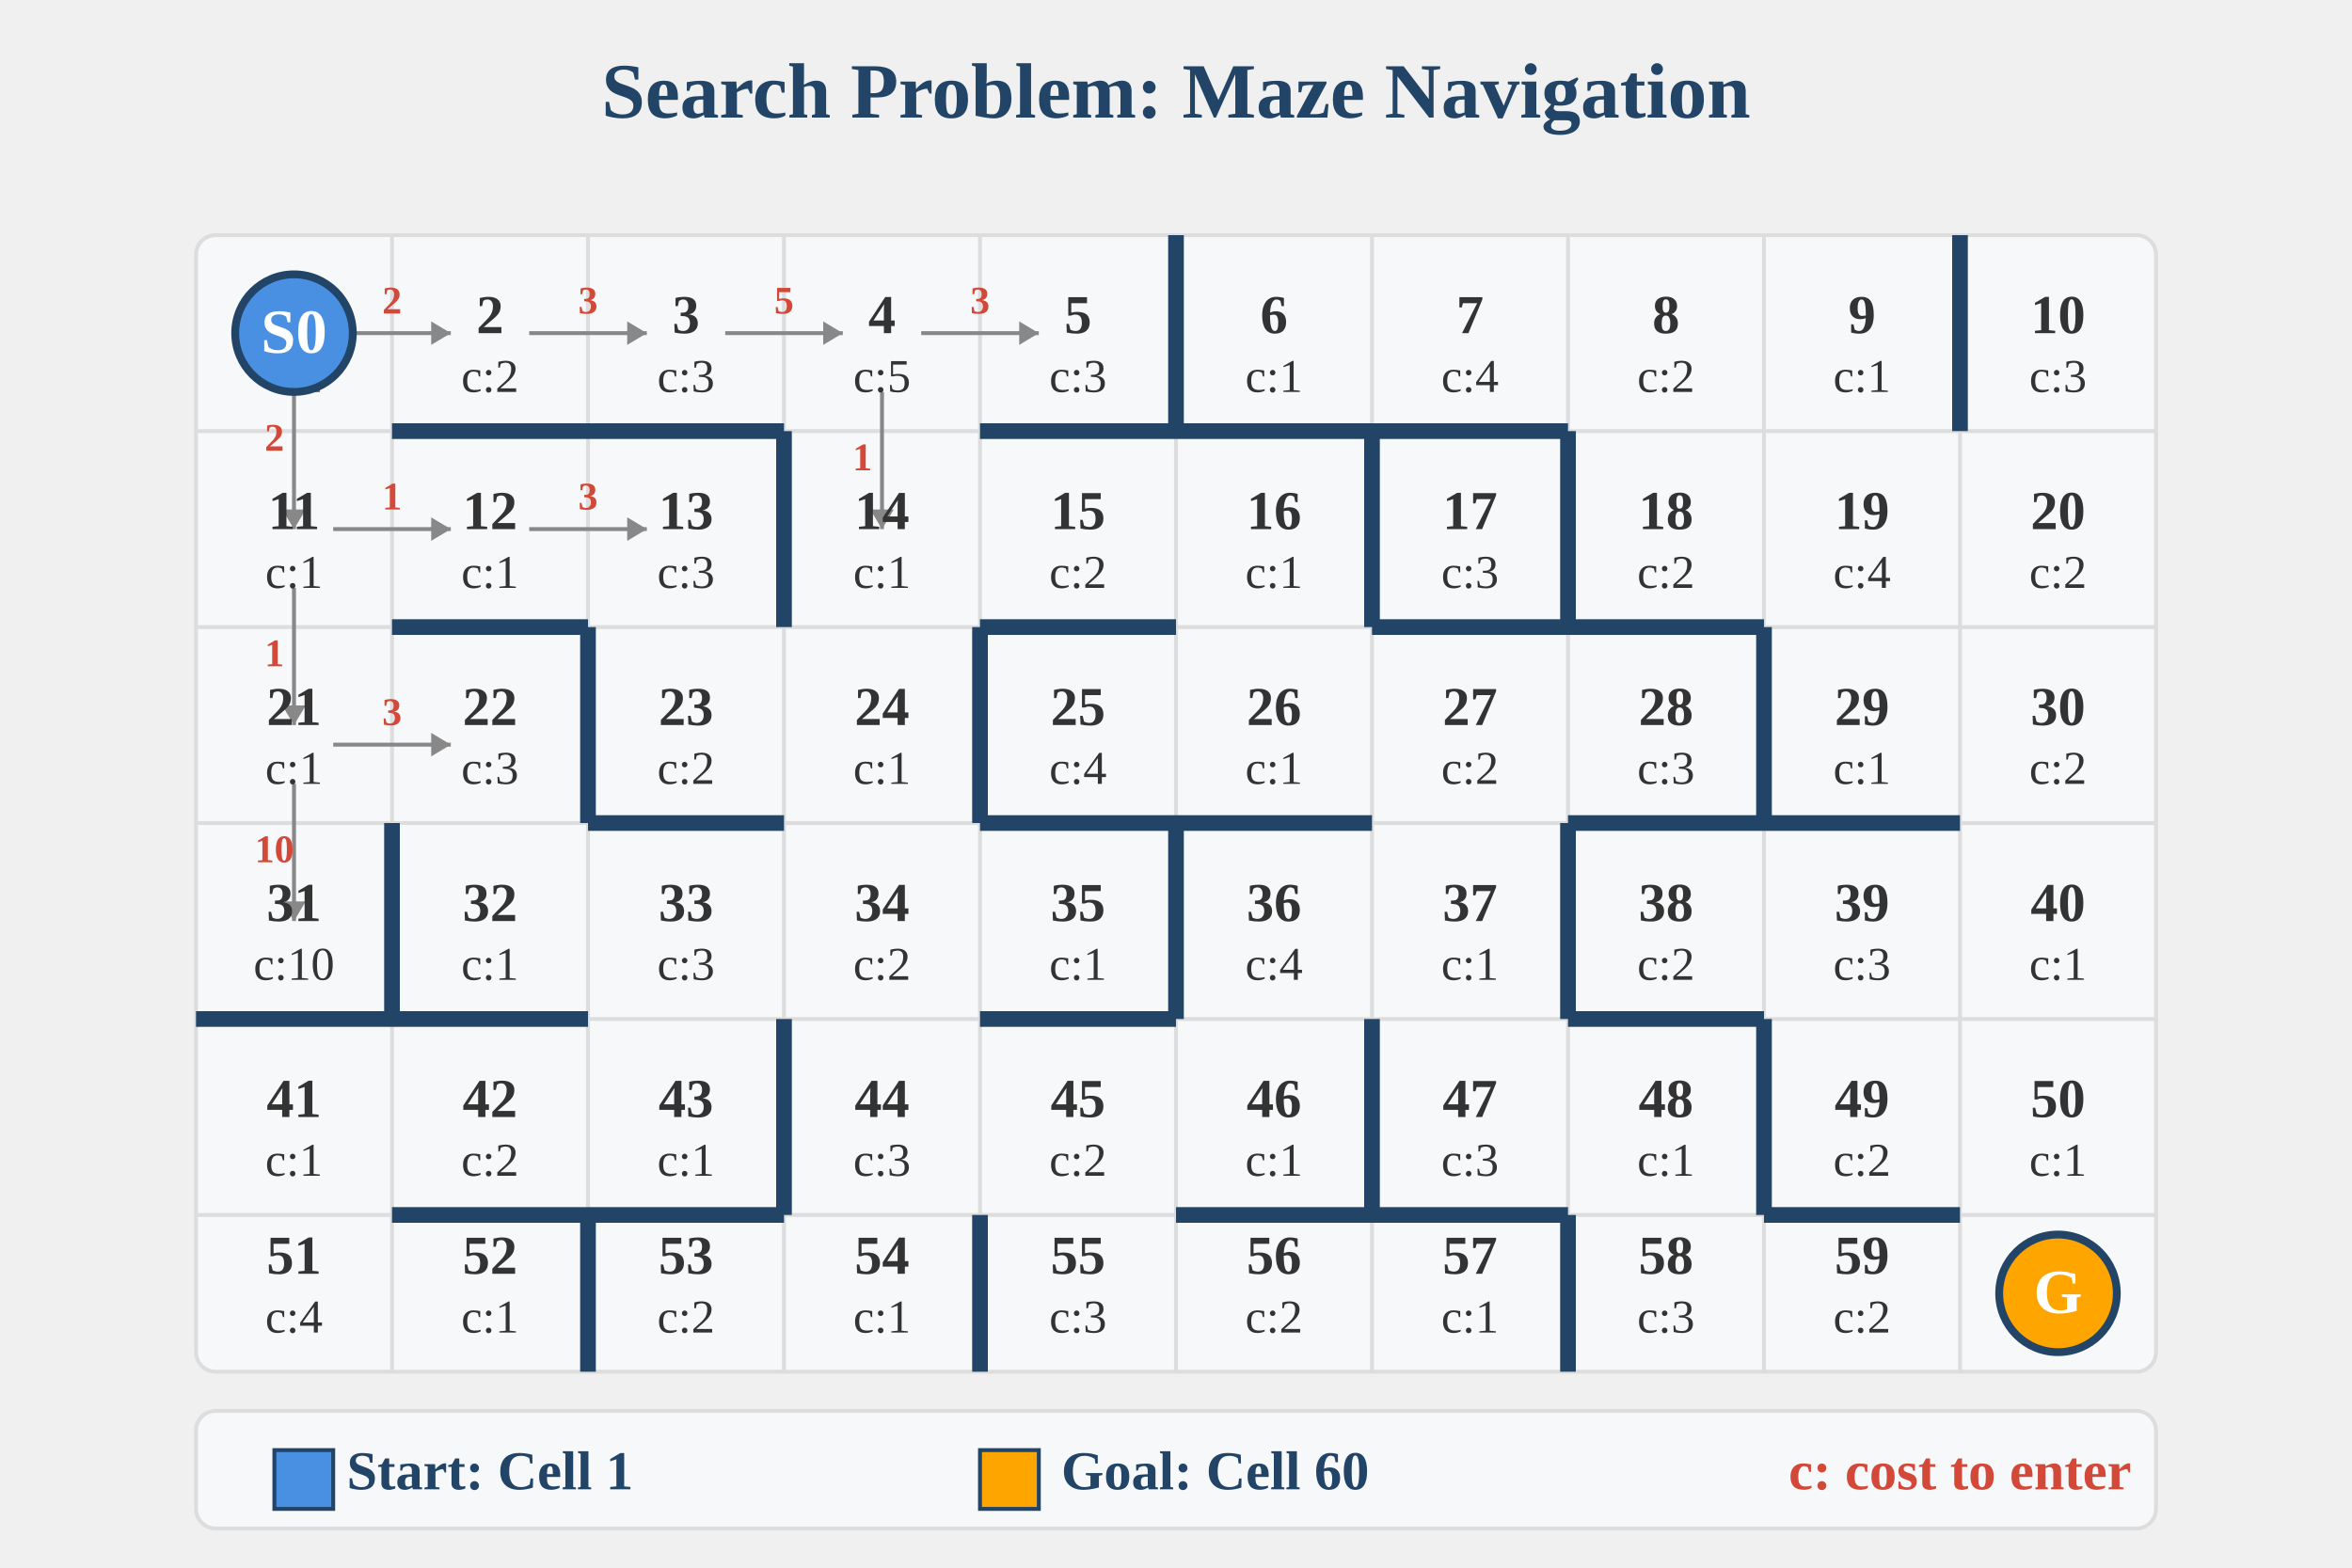
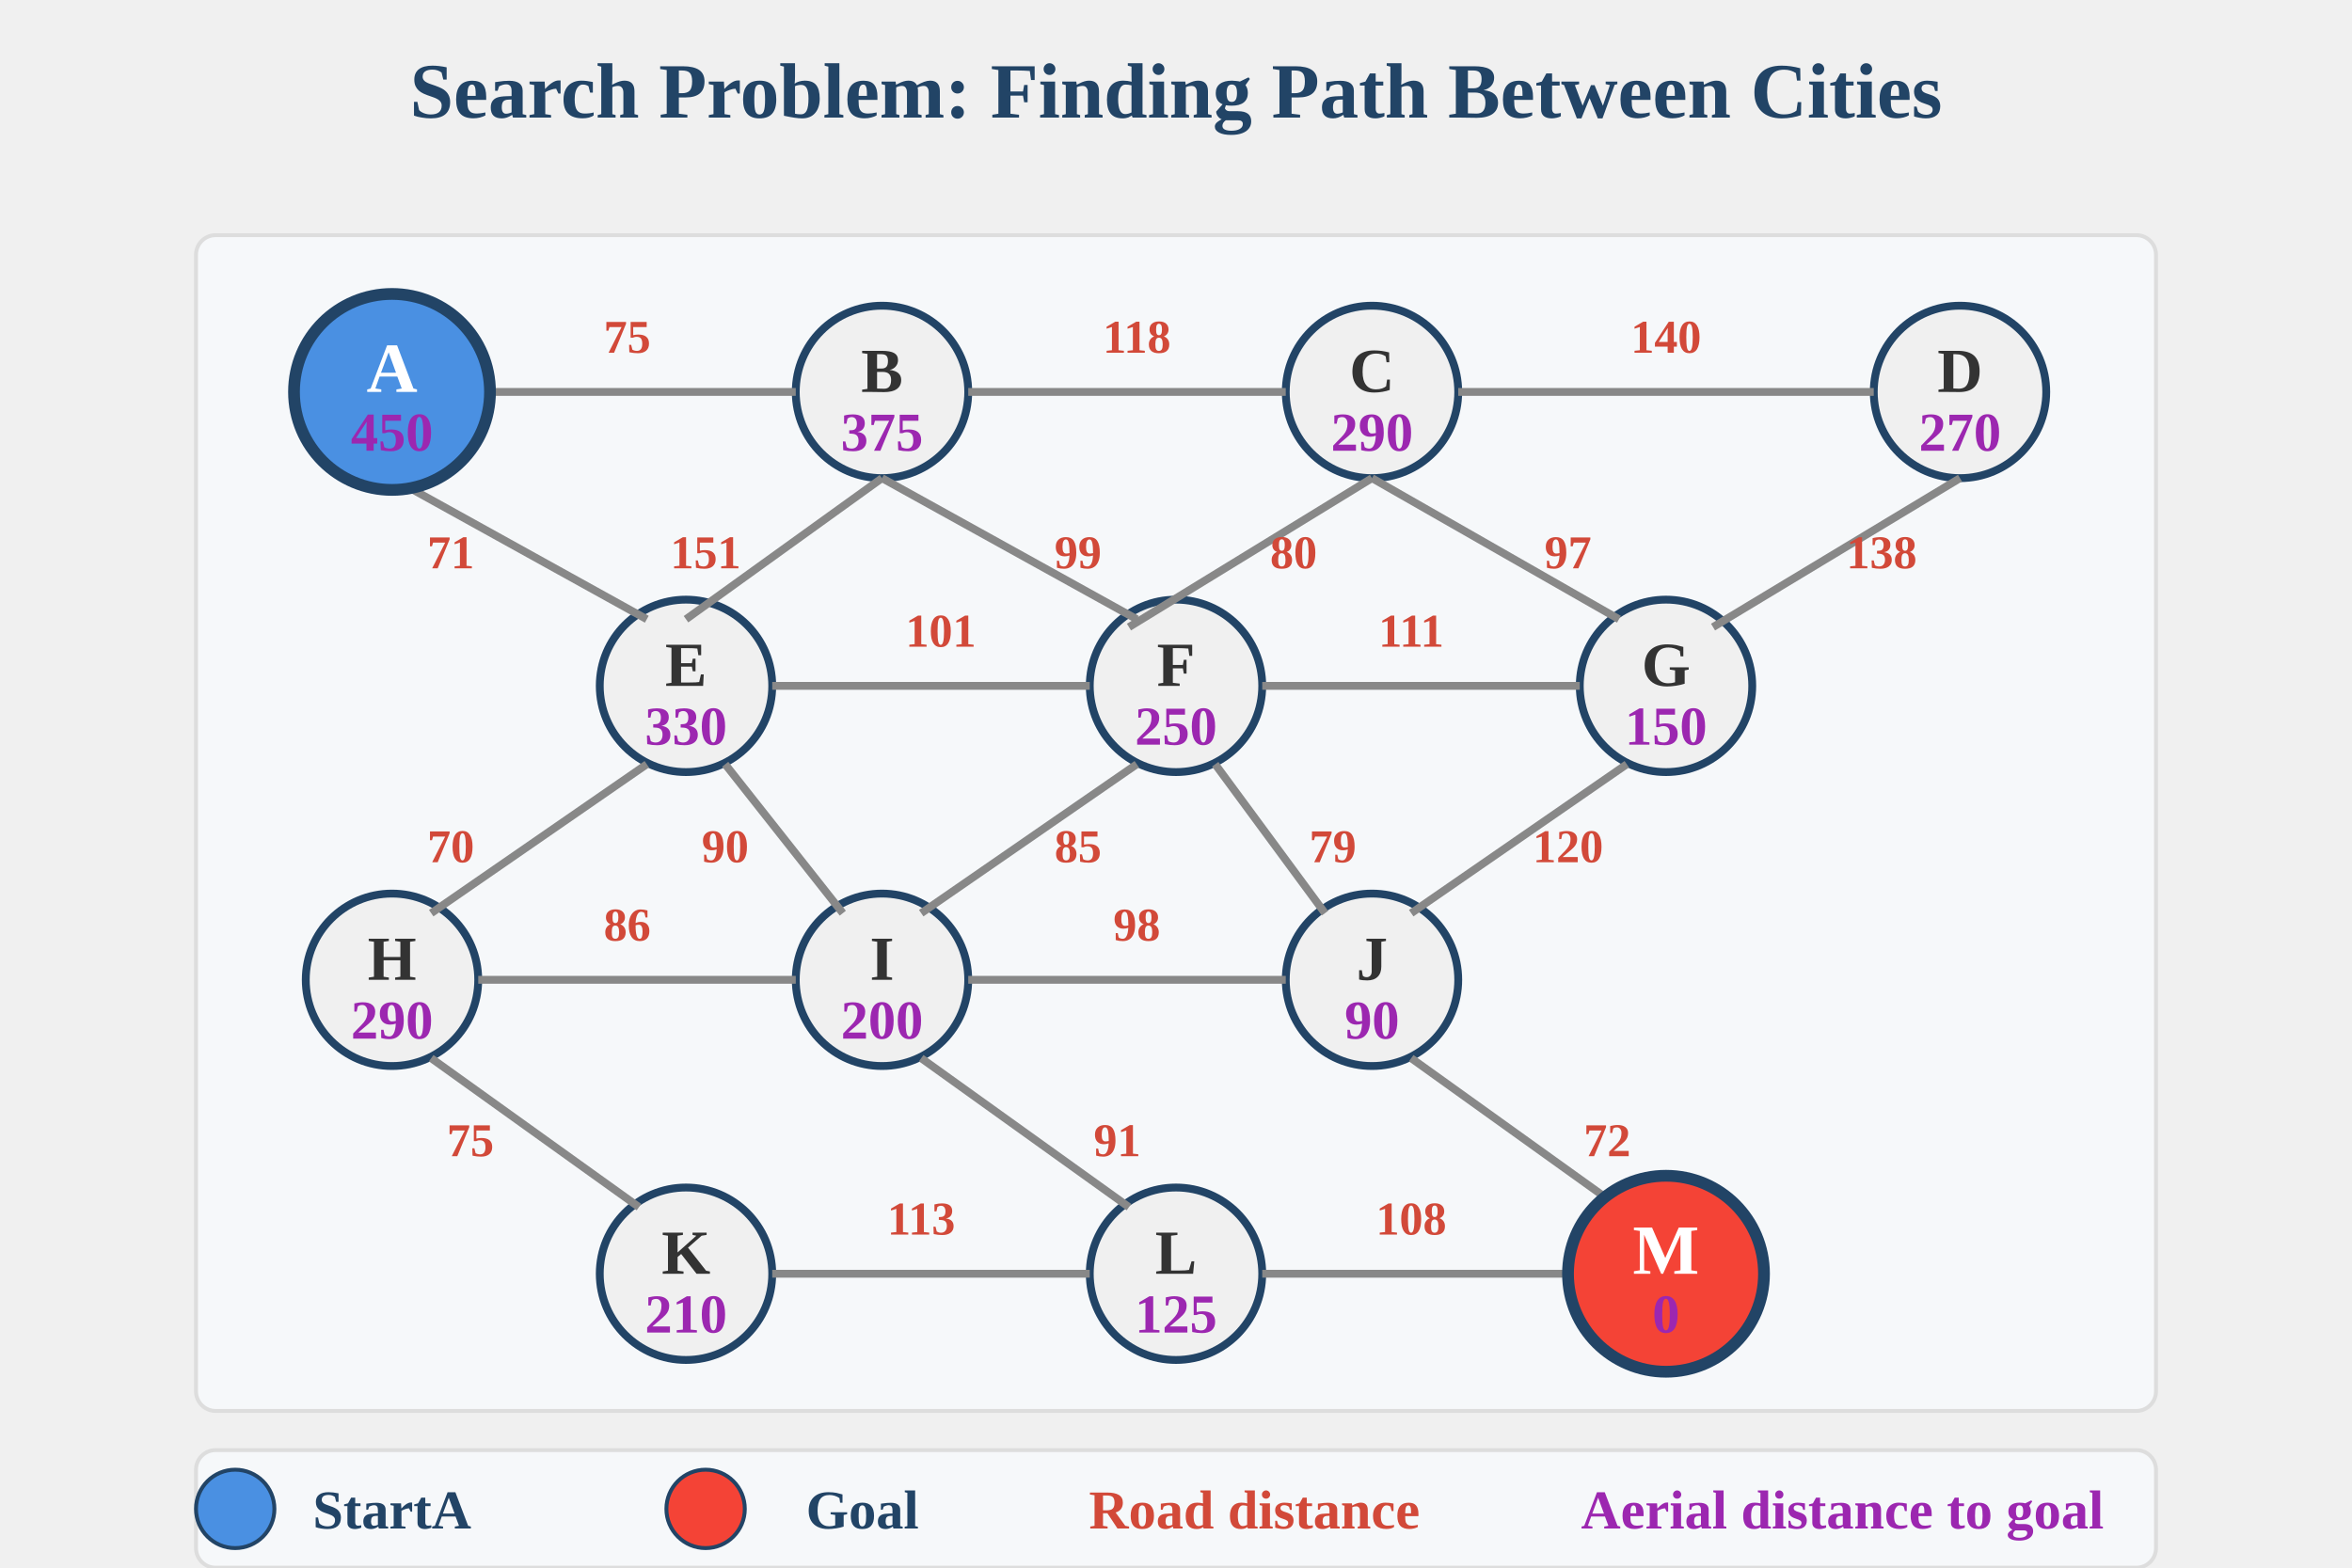
<svg xmlns="http://www.w3.org/2000/svg" width="600" height="400">
  <text x="300" y="30" text-anchor="middle" fill="#224466" font-size="20" font-weight="bold">
-         Search Problem: Maze Navigation
+         Search Problem: Finding Path Between Cities
    </text>
-   <rect x="50" y="60" width="500" height="290" fill="#f6f8fa" stroke="#ddd" stroke-width="1" rx="5" ry="5" />
-   <line x1="100" y1="60" x2="100" y2="350" stroke="#ddd" stroke-width="1" />
-   <line x1="150" y1="60" x2="150" y2="350" stroke="#ddd" stroke-width="1" />
-   <line x1="200" y1="60" x2="200" y2="350" stroke="#ddd" stroke-width="1" />
-   <line x1="250" y1="60" x2="250" y2="350" stroke="#ddd" stroke-width="1" />
-   <line x1="300" y1="60" x2="300" y2="350" stroke="#ddd" stroke-width="1" />
-   <line x1="350" y1="60" x2="350" y2="350" stroke="#ddd" stroke-width="1" />
-   <line x1="400" y1="60" x2="400" y2="350" stroke="#ddd" stroke-width="1" />
-   <line x1="450" y1="60" x2="450" y2="350" stroke="#ddd" stroke-width="1" />
-   <line x1="500" y1="60" x2="500" y2="350" stroke="#ddd" stroke-width="1" />
-   <line x1="50" y1="110" x2="550" y2="110" stroke="#ddd" stroke-width="1" />
-   <line x1="50" y1="160" x2="550" y2="160" stroke="#ddd" stroke-width="1" />
-   <line x1="50" y1="210" x2="550" y2="210" stroke="#ddd" stroke-width="1" />
-   <line x1="50" y1="260" x2="550" y2="260" stroke="#ddd" stroke-width="1" />
-   <line x1="50" y1="310" x2="550" y2="310" stroke="#ddd" stroke-width="1" />
-   <line x1="85" y1="85" x2="115" y2="85" stroke="#888" stroke-width="1" />
-   <polygon points="115,85 110,82 110,88" fill="#888" />
-   <text x="100" y="80" text-anchor="middle" fill="#d24939" font-size="10" font-weight="bold">2</text>
-   <line x1="135" y1="85" x2="165" y2="85" stroke="#888" stroke-width="1" />
-   <polygon points="165,85 160,82 160,88" fill="#888" />
-   <text x="150" y="80" text-anchor="middle" fill="#d24939" font-size="10" font-weight="bold">3</text>
-   <line x1="185" y1="85" x2="215" y2="85" stroke="#888" stroke-width="1" />
-   <polygon points="215,85 210,82 210,88" fill="#888" />
-   <text x="200" y="80" text-anchor="middle" fill="#d24939" font-size="10" font-weight="bold">5</text>
-   <line x1="235" y1="85" x2="265" y2="85" stroke="#888" stroke-width="1" />
-   <polygon points="265,85 260,82 260,88" fill="#888" />
-   <text x="250" y="80" text-anchor="middle" fill="#d24939" font-size="10" font-weight="bold">3</text>
-   <line x1="85" y1="135" x2="115" y2="135" stroke="#888" stroke-width="1" />
-   <polygon points="115,135 110,132 110,138" fill="#888" />
-   <text x="100" y="130" text-anchor="middle" fill="#d24939" font-size="10" font-weight="bold">1</text>
-   <line x1="135" y1="135" x2="165" y2="135" stroke="#888" stroke-width="1" />
-   <polygon points="165,135 160,132 160,138" fill="#888" />
-   <text x="150" y="130" text-anchor="middle" fill="#d24939" font-size="10" font-weight="bold">3</text>
-   <line x1="85" y1="190" x2="115" y2="190" stroke="#888" stroke-width="1" />
-   <polygon points="115,190 110,187 110,193" fill="#888" />
-   <text x="100" y="185" text-anchor="middle" fill="#d24939" font-size="10" font-weight="bold">3</text>
-   <line x1="75" y1="95" x2="75" y2="135" stroke="#888" stroke-width="1" />
-   <polygon points="75,135 72,130 78,130" fill="#888" />
-   <text x="70" y="115" text-anchor="middle" fill="#d24939" font-size="10" font-weight="bold">2</text>
-   <line x1="75" y1="150" x2="75" y2="185" stroke="#888" stroke-width="1" />
-   <polygon points="75,185 72,180 78,180" fill="#888" />
-   <text x="70" y="170" text-anchor="middle" fill="#d24939" font-size="10" font-weight="bold">1</text>
-   <line x1="75" y1="200" x2="75" y2="235" stroke="#888" stroke-width="1" />
-   <polygon points="75,235 72,230 78,230" fill="#888" />
-   <text x="70" y="220" text-anchor="middle" fill="#d24939" font-size="10" font-weight="bold">10</text>
-   <line x1="225" y1="100" x2="225" y2="135" stroke="#888" stroke-width="1" />
-   <polygon points="225,135 222,130 228,130" fill="#888" />
-   <text x="220" y="120" text-anchor="middle" fill="#d24939" font-size="10" font-weight="bold">1</text>
-   <text x="75" y="85" text-anchor="middle" fill="#333" font-size="14" font-weight="bold">1</text>
-   <text x="75" y="100" text-anchor="middle" fill="#333" font-size="12">c:1</text>
-   <text x="125" y="85" text-anchor="middle" fill="#333" font-size="14" font-weight="bold">2</text>
-   <text x="125" y="100" text-anchor="middle" fill="#333" font-size="12">c:2</text>
-   <text x="175" y="85" text-anchor="middle" fill="#333" font-size="14" font-weight="bold">3</text>
-   <text x="175" y="100" text-anchor="middle" fill="#333" font-size="12">c:3</text>
-   <text x="225" y="85" text-anchor="middle" fill="#333" font-size="14" font-weight="bold">4</text>
-   <text x="225" y="100" text-anchor="middle" fill="#333" font-size="12">c:5</text>
-   <text x="275" y="85" text-anchor="middle" fill="#333" font-size="14" font-weight="bold">5</text>
-   <text x="275" y="100" text-anchor="middle" fill="#333" font-size="12">c:3</text>
-   <text x="325" y="85" text-anchor="middle" fill="#333" font-size="14" font-weight="bold">6</text>
-   <text x="325" y="100" text-anchor="middle" fill="#333" font-size="12">c:1</text>
-   <text x="375" y="85" text-anchor="middle" fill="#333" font-size="14" font-weight="bold">7</text>
-   <text x="375" y="100" text-anchor="middle" fill="#333" font-size="12">c:4</text>
-   <text x="425" y="85" text-anchor="middle" fill="#333" font-size="14" font-weight="bold">8</text>
-   <text x="425" y="100" text-anchor="middle" fill="#333" font-size="12">c:2</text>
-   <text x="475" y="85" text-anchor="middle" fill="#333" font-size="14" font-weight="bold">9</text>
-   <text x="475" y="100" text-anchor="middle" fill="#333" font-size="12">c:1</text>
-   <text x="525" y="85" text-anchor="middle" fill="#333" font-size="14" font-weight="bold">10</text>
-   <text x="525" y="100" text-anchor="middle" fill="#333" font-size="12">c:3</text>
-   <text x="75" y="135" text-anchor="middle" fill="#333" font-size="14" font-weight="bold">11</text>
-   <text x="75" y="150" text-anchor="middle" fill="#333" font-size="12">c:1</text>
-   <text x="125" y="135" text-anchor="middle" fill="#333" font-size="14" font-weight="bold">12</text>
-   <text x="125" y="150" text-anchor="middle" fill="#333" font-size="12">c:1</text>
-   <text x="175" y="135" text-anchor="middle" fill="#333" font-size="14" font-weight="bold">13</text>
-   <text x="175" y="150" text-anchor="middle" fill="#333" font-size="12">c:3</text>
-   <text x="225" y="135" text-anchor="middle" fill="#333" font-size="14" font-weight="bold">14</text>
-   <text x="225" y="150" text-anchor="middle" fill="#333" font-size="12">c:1</text>
-   <text x="275" y="135" text-anchor="middle" fill="#333" font-size="14" font-weight="bold">15</text>
-   <text x="275" y="150" text-anchor="middle" fill="#333" font-size="12">c:2</text>
-   <text x="325" y="135" text-anchor="middle" fill="#333" font-size="14" font-weight="bold">16</text>
-   <text x="325" y="150" text-anchor="middle" fill="#333" font-size="12">c:1</text>
-   <text x="375" y="135" text-anchor="middle" fill="#333" font-size="14" font-weight="bold">17</text>
-   <text x="375" y="150" text-anchor="middle" fill="#333" font-size="12">c:3</text>
-   <text x="425" y="135" text-anchor="middle" fill="#333" font-size="14" font-weight="bold">18</text>
-   <text x="425" y="150" text-anchor="middle" fill="#333" font-size="12">c:2</text>
-   <text x="475" y="135" text-anchor="middle" fill="#333" font-size="14" font-weight="bold">19</text>
-   <text x="475" y="150" text-anchor="middle" fill="#333" font-size="12">c:4</text>
-   <text x="525" y="135" text-anchor="middle" fill="#333" font-size="14" font-weight="bold">20</text>
-   <text x="525" y="150" text-anchor="middle" fill="#333" font-size="12">c:2</text>
-   <text x="75" y="185" text-anchor="middle" fill="#333" font-size="14" font-weight="bold">21</text>
-   <text x="75" y="200" text-anchor="middle" fill="#333" font-size="12">c:1</text>
-   <text x="125" y="185" text-anchor="middle" fill="#333" font-size="14" font-weight="bold">22</text>
-   <text x="125" y="200" text-anchor="middle" fill="#333" font-size="12">c:3</text>
-   <text x="175" y="185" text-anchor="middle" fill="#333" font-size="14" font-weight="bold">23</text>
-   <text x="175" y="200" text-anchor="middle" fill="#333" font-size="12">c:2</text>
-   <text x="225" y="185" text-anchor="middle" fill="#333" font-size="14" font-weight="bold">24</text>
-   <text x="225" y="200" text-anchor="middle" fill="#333" font-size="12">c:1</text>
-   <text x="275" y="185" text-anchor="middle" fill="#333" font-size="14" font-weight="bold">25</text>
-   <text x="275" y="200" text-anchor="middle" fill="#333" font-size="12">c:4</text>
-   <text x="325" y="185" text-anchor="middle" fill="#333" font-size="14" font-weight="bold">26</text>
-   <text x="325" y="200" text-anchor="middle" fill="#333" font-size="12">c:1</text>
-   <text x="375" y="185" text-anchor="middle" fill="#333" font-size="14" font-weight="bold">27</text>
-   <text x="375" y="200" text-anchor="middle" fill="#333" font-size="12">c:2</text>
-   <text x="425" y="185" text-anchor="middle" fill="#333" font-size="14" font-weight="bold">28</text>
-   <text x="425" y="200" text-anchor="middle" fill="#333" font-size="12">c:3</text>
-   <text x="475" y="185" text-anchor="middle" fill="#333" font-size="14" font-weight="bold">29</text>
-   <text x="475" y="200" text-anchor="middle" fill="#333" font-size="12">c:1</text>
-   <text x="525" y="185" text-anchor="middle" fill="#333" font-size="14" font-weight="bold">30</text>
-   <text x="525" y="200" text-anchor="middle" fill="#333" font-size="12">c:2</text>
-   <text x="75" y="235" text-anchor="middle" fill="#333" font-size="14" font-weight="bold">31</text>
-   <text x="75" y="250" text-anchor="middle" fill="#333" font-size="12">c:10</text>
-   <text x="125" y="235" text-anchor="middle" fill="#333" font-size="14" font-weight="bold">32</text>
-   <text x="125" y="250" text-anchor="middle" fill="#333" font-size="12">c:1</text>
-   <text x="175" y="235" text-anchor="middle" fill="#333" font-size="14" font-weight="bold">33</text>
-   <text x="175" y="250" text-anchor="middle" fill="#333" font-size="12">c:3</text>
-   <text x="225" y="235" text-anchor="middle" fill="#333" font-size="14" font-weight="bold">34</text>
-   <text x="225" y="250" text-anchor="middle" fill="#333" font-size="12">c:2</text>
-   <text x="275" y="235" text-anchor="middle" fill="#333" font-size="14" font-weight="bold">35</text>
-   <text x="275" y="250" text-anchor="middle" fill="#333" font-size="12">c:1</text>
-   <text x="325" y="235" text-anchor="middle" fill="#333" font-size="14" font-weight="bold">36</text>
-   <text x="325" y="250" text-anchor="middle" fill="#333" font-size="12">c:4</text>
-   <text x="375" y="235" text-anchor="middle" fill="#333" font-size="14" font-weight="bold">37</text>
-   <text x="375" y="250" text-anchor="middle" fill="#333" font-size="12">c:1</text>
-   <text x="425" y="235" text-anchor="middle" fill="#333" font-size="14" font-weight="bold">38</text>
-   <text x="425" y="250" text-anchor="middle" fill="#333" font-size="12">c:2</text>
-   <text x="475" y="235" text-anchor="middle" fill="#333" font-size="14" font-weight="bold">39</text>
-   <text x="475" y="250" text-anchor="middle" fill="#333" font-size="12">c:3</text>
-   <text x="525" y="235" text-anchor="middle" fill="#333" font-size="14" font-weight="bold">40</text>
-   <text x="525" y="250" text-anchor="middle" fill="#333" font-size="12">c:1</text>
-   <text x="75" y="285" text-anchor="middle" fill="#333" font-size="14" font-weight="bold">41</text>
-   <text x="75" y="300" text-anchor="middle" fill="#333" font-size="12">c:1</text>
-   <text x="125" y="285" text-anchor="middle" fill="#333" font-size="14" font-weight="bold">42</text>
-   <text x="125" y="300" text-anchor="middle" fill="#333" font-size="12">c:2</text>
-   <text x="175" y="285" text-anchor="middle" fill="#333" font-size="14" font-weight="bold">43</text>
-   <text x="175" y="300" text-anchor="middle" fill="#333" font-size="12">c:1</text>
-   <text x="225" y="285" text-anchor="middle" fill="#333" font-size="14" font-weight="bold">44</text>
-   <text x="225" y="300" text-anchor="middle" fill="#333" font-size="12">c:3</text>
-   <text x="275" y="285" text-anchor="middle" fill="#333" font-size="14" font-weight="bold">45</text>
-   <text x="275" y="300" text-anchor="middle" fill="#333" font-size="12">c:2</text>
-   <text x="325" y="285" text-anchor="middle" fill="#333" font-size="14" font-weight="bold">46</text>
-   <text x="325" y="300" text-anchor="middle" fill="#333" font-size="12">c:1</text>
-   <text x="375" y="285" text-anchor="middle" fill="#333" font-size="14" font-weight="bold">47</text>
-   <text x="375" y="300" text-anchor="middle" fill="#333" font-size="12">c:3</text>
-   <text x="425" y="285" text-anchor="middle" fill="#333" font-size="14" font-weight="bold">48</text>
-   <text x="425" y="300" text-anchor="middle" fill="#333" font-size="12">c:1</text>
-   <text x="475" y="285" text-anchor="middle" fill="#333" font-size="14" font-weight="bold">49</text>
-   <text x="475" y="300" text-anchor="middle" fill="#333" font-size="12">c:2</text>
-   <text x="525" y="285" text-anchor="middle" fill="#333" font-size="14" font-weight="bold">50</text>
-   <text x="525" y="300" text-anchor="middle" fill="#333" font-size="12">c:1</text>
-   <text x="75" y="325" text-anchor="middle" fill="#333" font-size="14" font-weight="bold">51</text>
-   <text x="75" y="340" text-anchor="middle" fill="#333" font-size="12">c:4</text>
-   <text x="125" y="325" text-anchor="middle" fill="#333" font-size="14" font-weight="bold">52</text>
-   <text x="125" y="340" text-anchor="middle" fill="#333" font-size="12">c:1</text>
-   <text x="175" y="325" text-anchor="middle" fill="#333" font-size="14" font-weight="bold">53</text>
-   <text x="175" y="340" text-anchor="middle" fill="#333" font-size="12">c:2</text>
-   <text x="225" y="325" text-anchor="middle" fill="#333" font-size="14" font-weight="bold">54</text>
-   <text x="225" y="340" text-anchor="middle" fill="#333" font-size="12">c:1</text>
-   <text x="275" y="325" text-anchor="middle" fill="#333" font-size="14" font-weight="bold">55</text>
-   <text x="275" y="340" text-anchor="middle" fill="#333" font-size="12">c:3</text>
-   <text x="325" y="325" text-anchor="middle" fill="#333" font-size="14" font-weight="bold">56</text>
-   <text x="325" y="340" text-anchor="middle" fill="#333" font-size="12">c:2</text>
-   <text x="375" y="325" text-anchor="middle" fill="#333" font-size="14" font-weight="bold">57</text>
-   <text x="375" y="340" text-anchor="middle" fill="#333" font-size="12">c:1</text>
-   <text x="425" y="325" text-anchor="middle" fill="#333" font-size="14" font-weight="bold">58</text>
-   <text x="425" y="340" text-anchor="middle" fill="#333" font-size="12">c:3</text>
-   <text x="475" y="325" text-anchor="middle" fill="#333" font-size="14" font-weight="bold">59</text>
-   <text x="475" y="340" text-anchor="middle" fill="#333" font-size="12">c:2</text>
-   <text x="525" y="325" text-anchor="middle" fill="#333" font-size="14" font-weight="bold">60</text>
-   <text x="525" y="340" text-anchor="middle" fill="#333" font-size="12">c:1</text>
-   <line x1="100" y1="110" x2="200" y2="110" stroke="#224466" stroke-width="4" />
-   <line x1="250" y1="110" x2="400" y2="110" stroke="#224466" stroke-width="4" />
-   <line x1="100" y1="160" x2="150" y2="160" stroke="#224466" stroke-width="4" />
-   <line x1="250" y1="160" x2="300" y2="160" stroke="#224466" stroke-width="4" />
-   <line x1="350" y1="160" x2="450" y2="160" stroke="#224466" stroke-width="4" />
-   <line x1="150" y1="210" x2="200" y2="210" stroke="#224466" stroke-width="4" />
-   <line x1="250" y1="210" x2="350" y2="210" stroke="#224466" stroke-width="4" />
-   <line x1="400" y1="210" x2="500" y2="210" stroke="#224466" stroke-width="4" />
-   <line x1="50" y1="260" x2="150" y2="260" stroke="#224466" stroke-width="4" />
-   <line x1="250" y1="260" x2="300" y2="260" stroke="#224466" stroke-width="4" />
-   <line x1="400" y1="260" x2="450" y2="260" stroke="#224466" stroke-width="4" />
-   <line x1="100" y1="310" x2="200" y2="310" stroke="#224466" stroke-width="4" />
-   <line x1="300" y1="310" x2="400" y2="310" stroke="#224466" stroke-width="4" />
-   <line x1="450" y1="310" x2="500" y2="310" stroke="#224466" stroke-width="4" />
-   <line x1="200" y1="110" x2="200" y2="160" stroke="#224466" stroke-width="4" />
-   <line x1="300" y1="60" x2="300" y2="110" stroke="#224466" stroke-width="4" />
-   <line x1="400" y1="110" x2="400" y2="160" stroke="#224466" stroke-width="4" />
-   <line x1="500" y1="60" x2="500" y2="110" stroke="#224466" stroke-width="4" />
-   <line x1="150" y1="160" x2="150" y2="210" stroke="#224466" stroke-width="4" />
-   <line x1="250" y1="160" x2="250" y2="210" stroke="#224466" stroke-width="4" />
-   <line x1="350" y1="110" x2="350" y2="160" stroke="#224466" stroke-width="4" />
-   <line x1="450" y1="160" x2="450" y2="210" stroke="#224466" stroke-width="4" />
-   <line x1="100" y1="210" x2="100" y2="260" stroke="#224466" stroke-width="4" />
-   <line x1="300" y1="210" x2="300" y2="260" stroke="#224466" stroke-width="4" />
-   <line x1="400" y1="210" x2="400" y2="260" stroke="#224466" stroke-width="4" />
-   <line x1="200" y1="260" x2="200" y2="310" stroke="#224466" stroke-width="4" />
-   <line x1="350" y1="260" x2="350" y2="310" stroke="#224466" stroke-width="4" />
-   <line x1="450" y1="260" x2="450" y2="310" stroke="#224466" stroke-width="4" />
-   <line x1="150" y1="310" x2="150" y2="350" stroke="#224466" stroke-width="4" />
-   <line x1="250" y1="310" x2="250" y2="350" stroke="#224466" stroke-width="4" />
-   <line x1="400" y1="310" x2="400" y2="350" stroke="#224466" stroke-width="4" />
-   <circle cx="75" cy="85" r="15" fill="#4a90e2" stroke="#224466" stroke-width="2" />
-   <text x="75" y="90" text-anchor="middle" fill="white" font-size="16" font-weight="bold">S0</text>
-   <circle cx="525" cy="330" r="15" fill="#ffa500" stroke="#224466" stroke-width="2" />
-   <text x="525" y="335" text-anchor="middle" fill="white" font-size="16" font-weight="bold">G</text>
-   <rect x="50" y="360" width="500" height="30" fill="#f6f8fa" stroke="#ddd" stroke-width="1" rx="5" ry="5" />
-   <rect x="70" y="370" width="15" height="15" fill="#4a90e2" stroke="#224466" stroke-width="1" />
-   <text x="125" y="380" text-anchor="middle" fill="#224466" font-size="14" font-weight="bold">Start: Cell 1</text>
-   <rect x="250" y="370" width="15" height="15" fill="#ffa500" stroke="#224466" stroke-width="1" />
-   <text x="310" y="380" text-anchor="middle" fill="#224466" font-size="14" font-weight="bold">Goal: Cell 60</text>
-   <text x="500" y="380" text-anchor="middle" fill="#d24939" font-size="14" font-weight="bold">c: cost to enter</text>
+   <rect x="50" y="60" width="500" height="300" fill="#f6f8fa" stroke="#ddd" stroke-width="1" rx="5" ry="5" />
+   <circle cx="100" cy="100" r="22" fill="#f0f0f0" stroke="#224466" stroke-width="2" />
+   <text x="100" y="100" text-anchor="middle" fill="#333" font-size="16" font-weight="bold">A</text>
+   <circle cx="225" cy="100" r="22" fill="#f0f0f0" stroke="#224466" stroke-width="2" />
+   <text x="225" y="100" text-anchor="middle" fill="#333" font-size="16" font-weight="bold">B</text>
+   <circle cx="350" cy="100" r="22" fill="#f0f0f0" stroke="#224466" stroke-width="2" />
+   <text x="350" y="100" text-anchor="middle" fill="#333" font-size="16" font-weight="bold">C</text>
+   <circle cx="500" cy="100" r="22" fill="#f0f0f0" stroke="#224466" stroke-width="2" />
+   <text x="500" y="100" text-anchor="middle" fill="#333" font-size="16" font-weight="bold">D</text>
+   <circle cx="175" cy="175" r="22" fill="#f0f0f0" stroke="#224466" stroke-width="2" />
+   <text x="175" y="175" text-anchor="middle" fill="#333" font-size="16" font-weight="bold">E</text>
+   <circle cx="300" cy="175" r="22" fill="#f0f0f0" stroke="#224466" stroke-width="2" />
+   <text x="300" y="175" text-anchor="middle" fill="#333" font-size="16" font-weight="bold">F</text>
+   <circle cx="425" cy="175" r="22" fill="#f0f0f0" stroke="#224466" stroke-width="2" />
+   <text x="425" y="175" text-anchor="middle" fill="#333" font-size="16" font-weight="bold">G</text>
+   <circle cx="100" cy="250" r="22" fill="#f0f0f0" stroke="#224466" stroke-width="2" />
+   <text x="100" y="250" text-anchor="middle" fill="#333" font-size="16" font-weight="bold">H</text>
+   <circle cx="225" cy="250" r="22" fill="#f0f0f0" stroke="#224466" stroke-width="2" />
+   <text x="225" y="250" text-anchor="middle" fill="#333" font-size="16" font-weight="bold">I</text>
+   <circle cx="350" cy="250" r="22" fill="#f0f0f0" stroke="#224466" stroke-width="2" />
+   <text x="350" y="250" text-anchor="middle" fill="#333" font-size="16" font-weight="bold">J</text>
+   <circle cx="175" cy="325" r="22" fill="#f0f0f0" stroke="#224466" stroke-width="2" />
+   <text x="175" y="325" text-anchor="middle" fill="#333" font-size="16" font-weight="bold">K</text>
+   <circle cx="300" cy="325" r="22" fill="#f0f0f0" stroke="#224466" stroke-width="2" />
+   <text x="300" y="325" text-anchor="middle" fill="#333" font-size="16" font-weight="bold">L</text>
+   <circle cx="425" cy="325" r="22" fill="#f0f0f0" stroke="#224466" stroke-width="2" />
+   <text x="425" y="325" text-anchor="middle" fill="#333" font-size="16" font-weight="bold">M</text>
+   <line x1="122" y1="100" x2="203" y2="100" stroke="#888" stroke-width="2" />
+   <text x="160" y="90" text-anchor="middle" fill="#d24939" font-size="12" font-weight="bold">75</text>
+   <line x1="247" y1="100" x2="328" y2="100" stroke="#888" stroke-width="2" />
+   <text x="290" y="90" text-anchor="middle" fill="#d24939" font-size="12" font-weight="bold">118</text>
+   <line x1="372" y1="100" x2="478" y2="100" stroke="#888" stroke-width="2" />
+   <text x="425" y="90" text-anchor="middle" fill="#d24939" font-size="12" font-weight="bold">140</text>
+   <line x1="100" y1="122" x2="165" y2="158" stroke="#888" stroke-width="2" />
+   <text x="115" y="145" text-anchor="middle" fill="#d24939" font-size="12" font-weight="bold">71</text>
+   <line x1="225" y1="122" x2="175" y2="158" stroke="#888" stroke-width="2" />
+   <text x="180" y="145" text-anchor="middle" fill="#d24939" font-size="12" font-weight="bold">151</text>
+   <line x1="225" y1="122" x2="290" y2="158" stroke="#888" stroke-width="2" />
+   <text x="275" y="145" text-anchor="middle" fill="#d24939" font-size="12" font-weight="bold">99</text>
+   <line x1="350" y1="122" x2="288" y2="160" stroke="#888" stroke-width="2" />
+   <text x="330" y="145" text-anchor="middle" fill="#d24939" font-size="12" font-weight="bold">80</text>
+   <line x1="350" y1="122" x2="413" y2="158" stroke="#888" stroke-width="2" />
+   <text x="400" y="145" text-anchor="middle" fill="#d24939" font-size="12" font-weight="bold">97</text>
+   <line x1="500" y1="122" x2="437" y2="160" stroke="#888" stroke-width="2" />
+   <text x="480" y="145" text-anchor="middle" fill="#d24939" font-size="12" font-weight="bold">138</text>
+   <line x1="197" y1="175" x2="278" y2="175" stroke="#888" stroke-width="2" />
+   <text x="240" y="165" text-anchor="middle" fill="#d24939" font-size="12" font-weight="bold">101</text>
+   <line x1="322" y1="175" x2="403" y2="175" stroke="#888" stroke-width="2" />
+   <text x="360" y="165" text-anchor="middle" fill="#d24939" font-size="12" font-weight="bold">111</text>
+   <line x1="165" y1="195" x2="110" y2="233" stroke="#888" stroke-width="2" />
+   <text x="115" y="220" text-anchor="middle" fill="#d24939" font-size="12" font-weight="bold">70</text>
+   <line x1="185" y1="195" x2="215" y2="233" stroke="#888" stroke-width="2" />
+   <text x="185" y="220" text-anchor="middle" fill="#d24939" font-size="12" font-weight="bold">90</text>
+   <line x1="290" y1="195" x2="235" y2="233" stroke="#888" stroke-width="2" />
+   <text x="275" y="220" text-anchor="middle" fill="#d24939" font-size="12" font-weight="bold">85</text>
+   <line x1="310" y1="195" x2="338" y2="233" stroke="#888" stroke-width="2" />
+   <text x="340" y="220" text-anchor="middle" fill="#d24939" font-size="12" font-weight="bold">79</text>
+   <line x1="415" y1="195" x2="360" y2="233" stroke="#888" stroke-width="2" />
+   <text x="400" y="220" text-anchor="middle" fill="#d24939" font-size="12" font-weight="bold">120</text>
+   <line x1="122" y1="250" x2="203" y2="250" stroke="#888" stroke-width="2" />
+   <text x="160" y="240" text-anchor="middle" fill="#d24939" font-size="12" font-weight="bold">86</text>
+   <line x1="247" y1="250" x2="328" y2="250" stroke="#888" stroke-width="2" />
+   <text x="290" y="240" text-anchor="middle" fill="#d24939" font-size="12" font-weight="bold">98</text>
+   <line x1="110" y1="270" x2="163" y2="308" stroke="#888" stroke-width="2" />
+   <text x="120" y="295" text-anchor="middle" fill="#d24939" font-size="12" font-weight="bold">75</text>
+   <line x1="235" y1="270" x2="288" y2="308" stroke="#888" stroke-width="2" />
+   <text x="285" y="295" text-anchor="middle" fill="#d24939" font-size="12" font-weight="bold">91</text>
+   <line x1="360" y1="270" x2="413" y2="308" stroke="#888" stroke-width="2" />
+   <text x="410" y="295" text-anchor="middle" fill="#d24939" font-size="12" font-weight="bold">72</text>
+   <line x1="197" y1="325" x2="278" y2="325" stroke="#888" stroke-width="2" />
+   <text x="235" y="315" text-anchor="middle" fill="#d24939" font-size="12" font-weight="bold">113</text>
+   <line x1="322" y1="325" x2="403" y2="325" stroke="#888" stroke-width="2" />
+   <text x="360" y="315" text-anchor="middle" fill="#d24939" font-size="12" font-weight="bold">108</text>
+   <circle cx="100" cy="100" r="25" fill="#4a90e2" stroke="#224466" stroke-width="3" />
+   <text x="100" y="100" text-anchor="middle" fill="white" font-size="18" font-weight="bold">A</text>
+   <circle cx="425" cy="325" r="25" fill="#f44336" stroke="#224466" stroke-width="3" />
+   <text x="425" y="325" text-anchor="middle" fill="white" font-size="18" font-weight="bold">M</text>
+   <text x="100" y="115" text-anchor="middle" fill="#9c27b0" font-size="14" font-weight="bold">450</text>
+   <text x="225" y="115" text-anchor="middle" fill="#9c27b0" font-size="14" font-weight="bold">375</text>
+   <text x="350" y="115" text-anchor="middle" fill="#9c27b0" font-size="14" font-weight="bold">290</text>
+   <text x="500" y="115" text-anchor="middle" fill="#9c27b0" font-size="14" font-weight="bold">270</text>
+   <text x="175" y="190" text-anchor="middle" fill="#9c27b0" font-size="14" font-weight="bold">330</text>
+   <text x="300" y="190" text-anchor="middle" fill="#9c27b0" font-size="14" font-weight="bold">250</text>
+   <text x="425" y="190" text-anchor="middle" fill="#9c27b0" font-size="14" font-weight="bold">150</text>
+   <text x="100" y="265" text-anchor="middle" fill="#9c27b0" font-size="14" font-weight="bold">290</text>
+   <text x="225" y="265" text-anchor="middle" fill="#9c27b0" font-size="14" font-weight="bold">200</text>
+   <text x="350" y="265" text-anchor="middle" fill="#9c27b0" font-size="14" font-weight="bold">90</text>
+   <text x="175" y="340" text-anchor="middle" fill="#9c27b0" font-size="14" font-weight="bold">210</text>
+   <text x="300" y="340" text-anchor="middle" fill="#9c27b0" font-size="14" font-weight="bold">125</text>
+   <text x="425" y="340" text-anchor="middle" fill="#9c27b0" font-size="14" font-weight="bold">0</text>
+   <rect x="50" y="370" width="500" height="30" fill="#f6f8fa" stroke="#ddd" stroke-width="1" rx="5" ry="5" />
+   <circle cx="60" cy="385" r="10" fill="#4a90e2" stroke="#224466" stroke-width="1" />
+   <text x="100" y="390" text-anchor="middle" fill="#224466" font-size="14" font-weight="bold">StartA</text>
+   <circle cx="180" cy="385" r="10" fill="#f44336" stroke="#224466" stroke-width="1" />
+   <text x="220" y="390" text-anchor="middle" fill="#224466" font-size="14" font-weight="bold">Goal</text>
+   <text x="320" y="390" text-anchor="middle" fill="#d24939" font-size="14" font-weight="bold">Road distance</text>
+   <text x="470" y="390" text-anchor="middle" fill="#9c27b0" font-size="14" font-weight="bold">Aerial distance to goal</text>
</svg>
